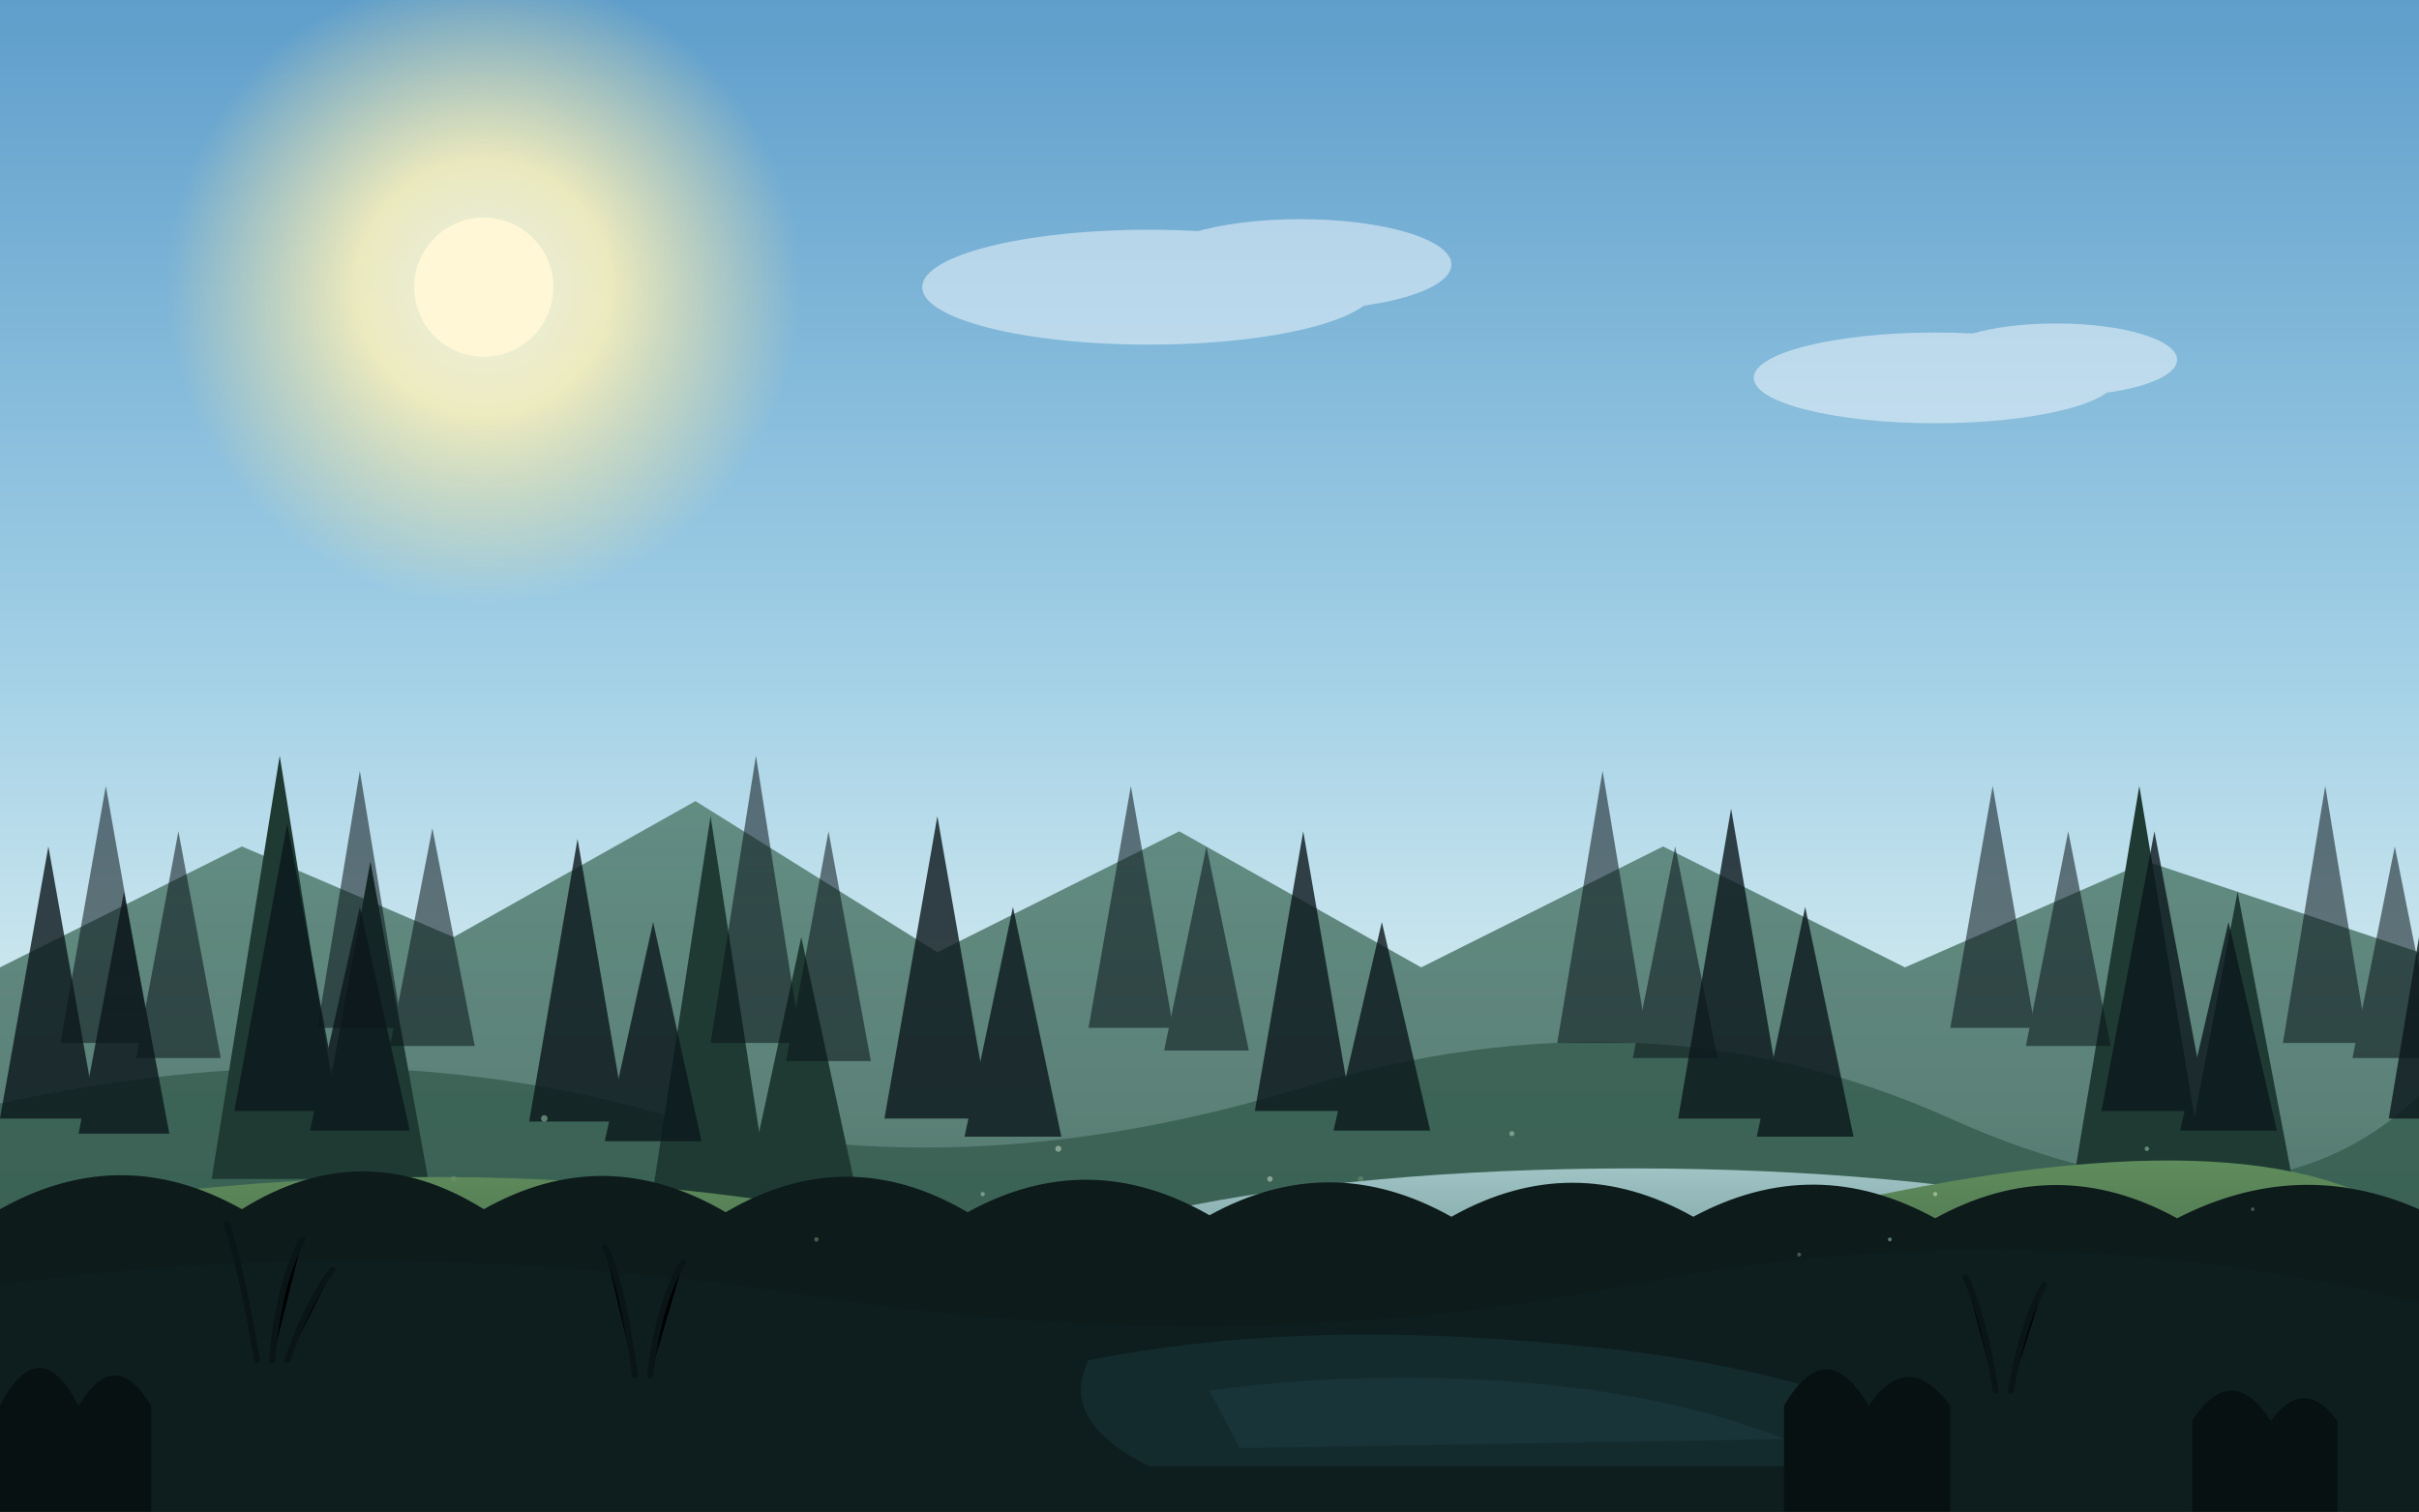
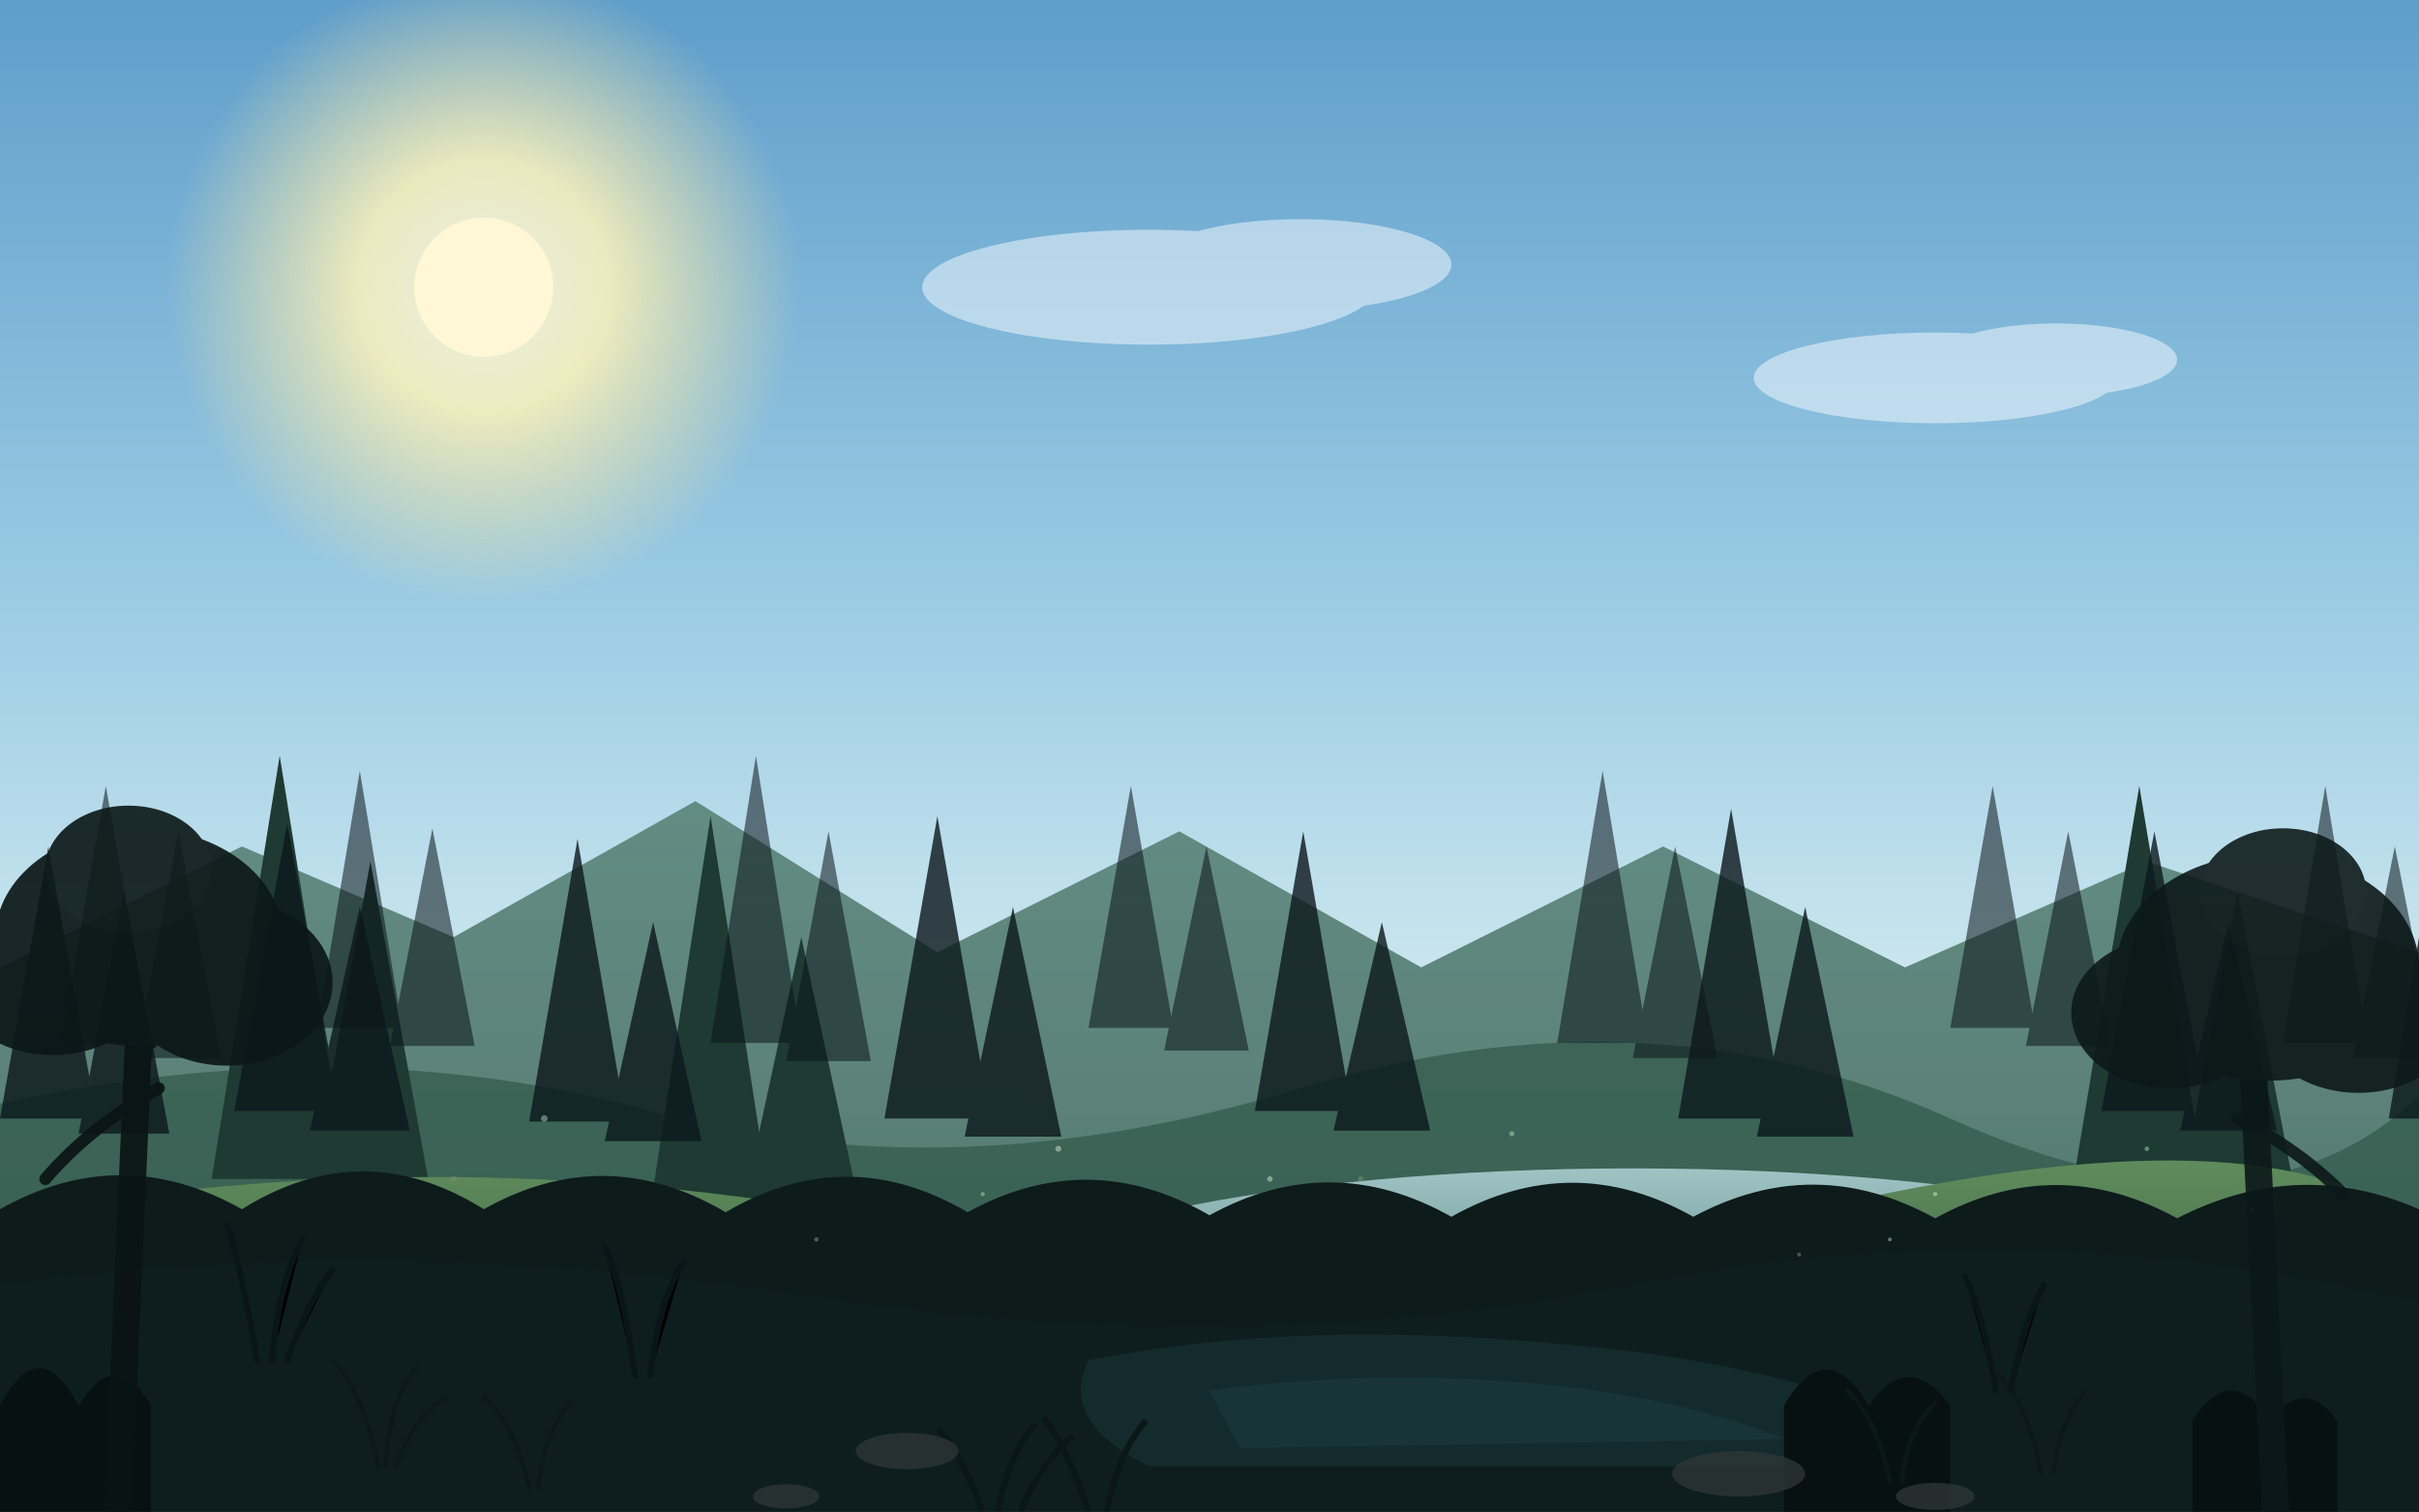
<svg xmlns="http://www.w3.org/2000/svg" viewBox="0 0 1600 1000" preserveAspectRatio="xMidYMid slice">
  <defs>
    <linearGradient id="noonSky" x1="0" y1="0" x2="0" y2="1">
      <stop offset="0" stop-color="#5f9ecb" />
      <stop offset=".42" stop-color="#9fcee5" />
      <stop offset=".72" stop-color="#d9eef1" />
      <stop offset="1" stop-color="#a9c5ba" />
    </linearGradient>
    <radialGradient id="noonSun" cx="50%" cy="50%" r="50%">
      <stop offset="0" stop-color="#fffbe8" />
      <stop offset=".4" stop-color="#fff3ba" />
      <stop offset="1" stop-color="#ffe89a" stop-opacity="0" />
    </radialGradient>
    <linearGradient id="noonHill" x1="0" y1="0" x2="0" y2="1">
      <stop offset="0" stop-color="#4d7969" />
      <stop offset="1" stop-color="#274d46" />
    </linearGradient>
    <linearGradient id="noonMeadow" x1="0" y1="0" x2="0" y2="1">
      <stop offset="0" stop-color="#5f8c5c" />
      <stop offset="1" stop-color="#253e35" />
    </linearGradient>
    <linearGradient id="pond" x1="0" y1="0" x2="0" y2="1">
      <stop offset="0" stop-color="#b9dbe0" stop-opacity=".8" />
      <stop offset="1" stop-color="#4a7779" stop-opacity=".65" />
    </linearGradient>
  </defs>
  <rect width="1600" height="1000" fill="url(#noonSky)" />
  <circle cx="320" cy="190" r="210" fill="url(#noonSun)" opacity=".85" />
  <circle cx="320" cy="190" r="46" fill="#fff7d6" />
  <g fill="#f7fcff" opacity=".5">
    <ellipse cx="760" cy="190" rx="150" ry="38" />
    <ellipse cx="860" cy="175" rx="100" ry="30" />
    <ellipse cx="1280" cy="250" rx="120" ry="30" />
    <ellipse cx="1360" cy="238" rx="80" ry="24" />
  </g>
  <path fill="url(#noonHill)" opacity=".8" d="M0 640 L160 560 L300 620 L460 530 L620 630 L780 550 L940 640 L1100 560 L1260 640 L1420 570 L1600 630 L1600 1000 L0 1000Z" />
  <path fill="#345d4d" opacity=".8" d="M0 730 Q230 680 430 735 T860 720 T1290 740 T1600 725 L1600 1000 L0 1000Z" />
  <ellipse cx="1080" cy="865" rx="430" ry="92" fill="url(#pond)" />
  <g fill="#1e3a32">
    <path d="M140 780 L185 500 L230 780Z" />
    <path d="M205 790 L245 570 L285 790Z" />
    <path d="M430 800 L470 540 L510 800Z" />
    <path d="M490 805 L530 620 L570 805Z" />
    <path d="M1370 790 L1415 520 L1460 790Z" />
    <path d="M1440 800 L1480 590 L1520 800Z" />
  </g>
  <path fill="url(#noonMeadow)" d="M0 805 Q300 750 600 810 T1200 800 T1600 812 L1600 1000 L0 1000Z" />
  <g fill="#e7f4dd" opacity=".45">
    <circle cx="700" cy="760" r="2" />
    <circle cx="760" cy="820" r="1.5" />
    <circle cx="840" cy="780" r="1.8" />
    <circle cx="1280" cy="790" r="1.4" />
    <circle cx="1340" cy="850" r="1.2" />
    <circle cx="590" cy="830" r="1.6" />
  </g>
  <g>
    <g fill="#0a141a" opacity=".55">
      <path d="M40 690 L70 520 L100 690Z" />
      <path d="M90 700 L118 550 L146 700Z" />
      <path d="M210 680 L238 510 L266 680Z" />
      <path d="M258 692 L286 548 L314 692Z" />
      <path d="M470 690 L500 500 L530 690Z" />
      <path d="M520 702 L548 550 L576 702Z" />
      <path d="M720 680 L748 520 L776 680Z" />
      <path d="M770 695 L798 560 L826 695Z" />
      <path d="M1030 690 L1060 510 L1090 690Z" />
      <path d="M1080 700 L1108 560 L1136 700Z" />
      <path d="M1290 680 L1318 520 L1346 680Z" />
      <path d="M1340 692 L1368 550 L1396 692Z" />
      <path d="M1510 690 L1538 520 L1566 690Z" />
      <path d="M1556 700 L1584 560 L1612 700Z" />
    </g>
    <g fill="#0b171c" opacity=".8">
      <path d="M0 740 L32 560 L64 740Z" />
      <path d="M52 750 L82 590 L112 750Z" />
      <path d="M155 735 L190 545 L225 735Z" />
      <path d="M205 748 L238 600 L271 748Z" />
      <path d="M350 742 L382 555 L414 742Z" />
      <path d="M400 755 L432 610 L464 755Z" />
      <path d="M585 740 L620 540 L655 740Z" />
      <path d="M638 752 L670 600 L702 752Z" />
      <path d="M830 735 L862 550 L894 735Z" />
      <path d="M882 748 L914 610 L946 748Z" />
      <path d="M1110 740 L1145 535 L1180 740Z" />
      <path d="M1162 752 L1194 600 L1226 752Z" />
      <path d="M1390 735 L1425 550 L1460 735Z" />
      <path d="M1442 748 L1474 610 L1506 748Z" />
      <path d="M1580 740 L1610 560 L1640 740Z" />
    </g>
    <g fill="#0d1b1b">
      <path d="M0 800 Q80 755 160 800 Q240 750 320 800 Q400 755 480 802 Q560 755 640 802 Q720 758 800 804 Q880 760 960 805 Q1040 760 1120 805 Q1200 762 1280 806 Q1360 762 1440 806 Q1520 765 1600 800 L1600 1000 L0 1000Z" />
      <path d="M0 860 Q110 820 220 860 Q330 820 440 862 Q550 822 660 864 Q770 825 880 865 Q990 826 1100 866 Q1210 828 1320 866 Q1430 830 1540 866 Q1570 850 1600 852 L1600 1000 L0 1000Z" />
    </g>
    <path fill="#0e1e1e" d="M0 850 Q260 815 540 858 T1080 850 T1600 862 L1600 1000 L0 1000Z" />
    <path fill="#173337" opacity=".65" d="M720 900 Q860 872 1040 890 Q1180 902 1280 948 L1260 970 L760 970 Q700 940 720 900Z" />
    <path fill="#21464a" opacity=".35" d="M800 920 Q920 904 1040 918 Q1120 928 1180 952 L820 958Z" />
    <g fill="#071111">
      <path d="M0 930 Q26 880 52 930 Q76 890 100 930 L100 1000 L0 1000Z" />
      <path d="M1180 930 Q1208 882 1236 930 Q1262 892 1290 930 L1290 1000 L1180 1000Z" />
      <path d="M1450 940 Q1476 900 1502 940 Q1524 910 1546 940 L1546 1000 L1450 1000Z" />
    </g>
    <g stroke="#0a1518" stroke-width="4" stroke-linecap="round">
      <path d="M170 900 Q160 840 150 810 M180 900 Q184 850 200 820 M190 900 Q204 860 220 840" />
      <path d="M420 910 Q412 850 400 825 M430 910 Q436 860 452 835" />
      <path d="M1320 920 Q1312 870 1300 845 M1330 920 Q1338 875 1352 850" />
    </g>
    <g fill="#6f8f70" opacity=".55">
      <circle cx="300" cy="780" r="2" />
      <circle cx="540" cy="820" r="1.5" />
      <circle cx="900" cy="780" r="1.8" />
      <circle cx="1190" cy="830" r="1.3" />
      <circle cx="1490" cy="800" r="1.2" />
    </g>
    <g fill="#b7e6c8" opacity=".45">
      <circle cx="360" cy="740" r="2.2" />
      <circle cx="650" cy="790" r="1.4" />
      <circle cx="1000" cy="750" r="1.7" />
      <circle cx="1250" cy="820" r="1.3" />
      <circle cx="1420" cy="760" r="1.5" />
    </g>
  </g>
+   <g>
+     <g fill="#0a1414" opacity=".92">
+       <path d="M78 1000 L92 680 Q96 640 115 620 L132 600" stroke="#0a1414" stroke-width="18" fill="none" stroke-linecap="round" />
+       <path d="M95 660 Q55 610 20 600 M100 690 Q55 675 10 690 M105 720 Q60 745 30 780" stroke="#0a1414" stroke-width="8" fill="none" stroke-linecap="round" />
+       <ellipse cx="92" cy="620" rx="95" ry="72" fill="#0b1717" />
+       <ellipse cx="35" cy="650" rx="65" ry="48" fill="#0b1717" />
+       <ellipse cx="150" cy="650" rx="70" ry="55" fill="#0b1717" />
+       <ellipse cx="85" cy="575" rx="55" ry="42" fill="#0d1a1a" />
+     </g>
+     <g fill="#0b1718" opacity=".9">
+       <path d="M1505 1000 L1490 700 Q1486 660 1468 640 L1450 620" stroke="#0b1718" stroke-width="18" fill="none" stroke-linecap="round" />
+       <path d="M1490 680 Q1535 630 1570 620 M1488 710 Q1530 690 1560 710 M1480 740 Q1520 760 1550 790" stroke="#0b1718" stroke-width="8" fill="none" stroke-linecap="round" />
+       <ellipse cx="1500" cy="640" rx="100" ry="75" fill="#0c1818" />
+       <ellipse cx="1560" cy="675" rx="65" ry="48" fill="#0c1818" />
+       <ellipse cx="1435" cy="670" rx="65" ry="50" fill="#0c1818" />
+       <ellipse cx="1510" cy="590" rx="55" ry="42" fill="#0e1b1b" />
+     </g>
+     <g stroke="#0c1818" stroke-width="3" stroke-linecap="round" fill="none" opacity=".9">
+       <path d="M250 970 Q240 920 220 900 M255 970 Q258 925 275 905 M262 970 Q275 935 295 925" />
+       <path d="M350 985 Q340 940 320 925 M356 985 Q360 945 378 928" />
+       <path d="M1250 980 Q1242 940 1222 920 M1258 980 Q1262 945 1280 928" />
+       <path d="M1350 975 Q1342 930 1322 910 M1358 975 Q1362 940 1380 920" />
+     </g>
+     <g fill="#0b1515" opacity=".9">
+       <path d="M650 1000 Q635 960 620 945 M660 1000 Q668 960 685 942 M675 1000 Q690 965 710 950" stroke="#0b1515" stroke-width="4" fill="none" />
+       <path d="M720 1000 Q705 955 690 938 M732 1000 Q740 960 758 940" stroke="#0b1515" stroke-width="4" fill="none" />
+     </g>
+     <g fill="#2d3535" opacity=".8">
+       <ellipse cx="600" cy="960" rx="34" ry="12" />
+       <ellipse cx="1150" cy="975" rx="44" ry="15" />
+       <ellipse cx="520" cy="990" rx="22" ry="8" />
+       <ellipse cx="1280" cy="990" rx="26" ry="9" />
+     </g>
+   </g>
</svg>
